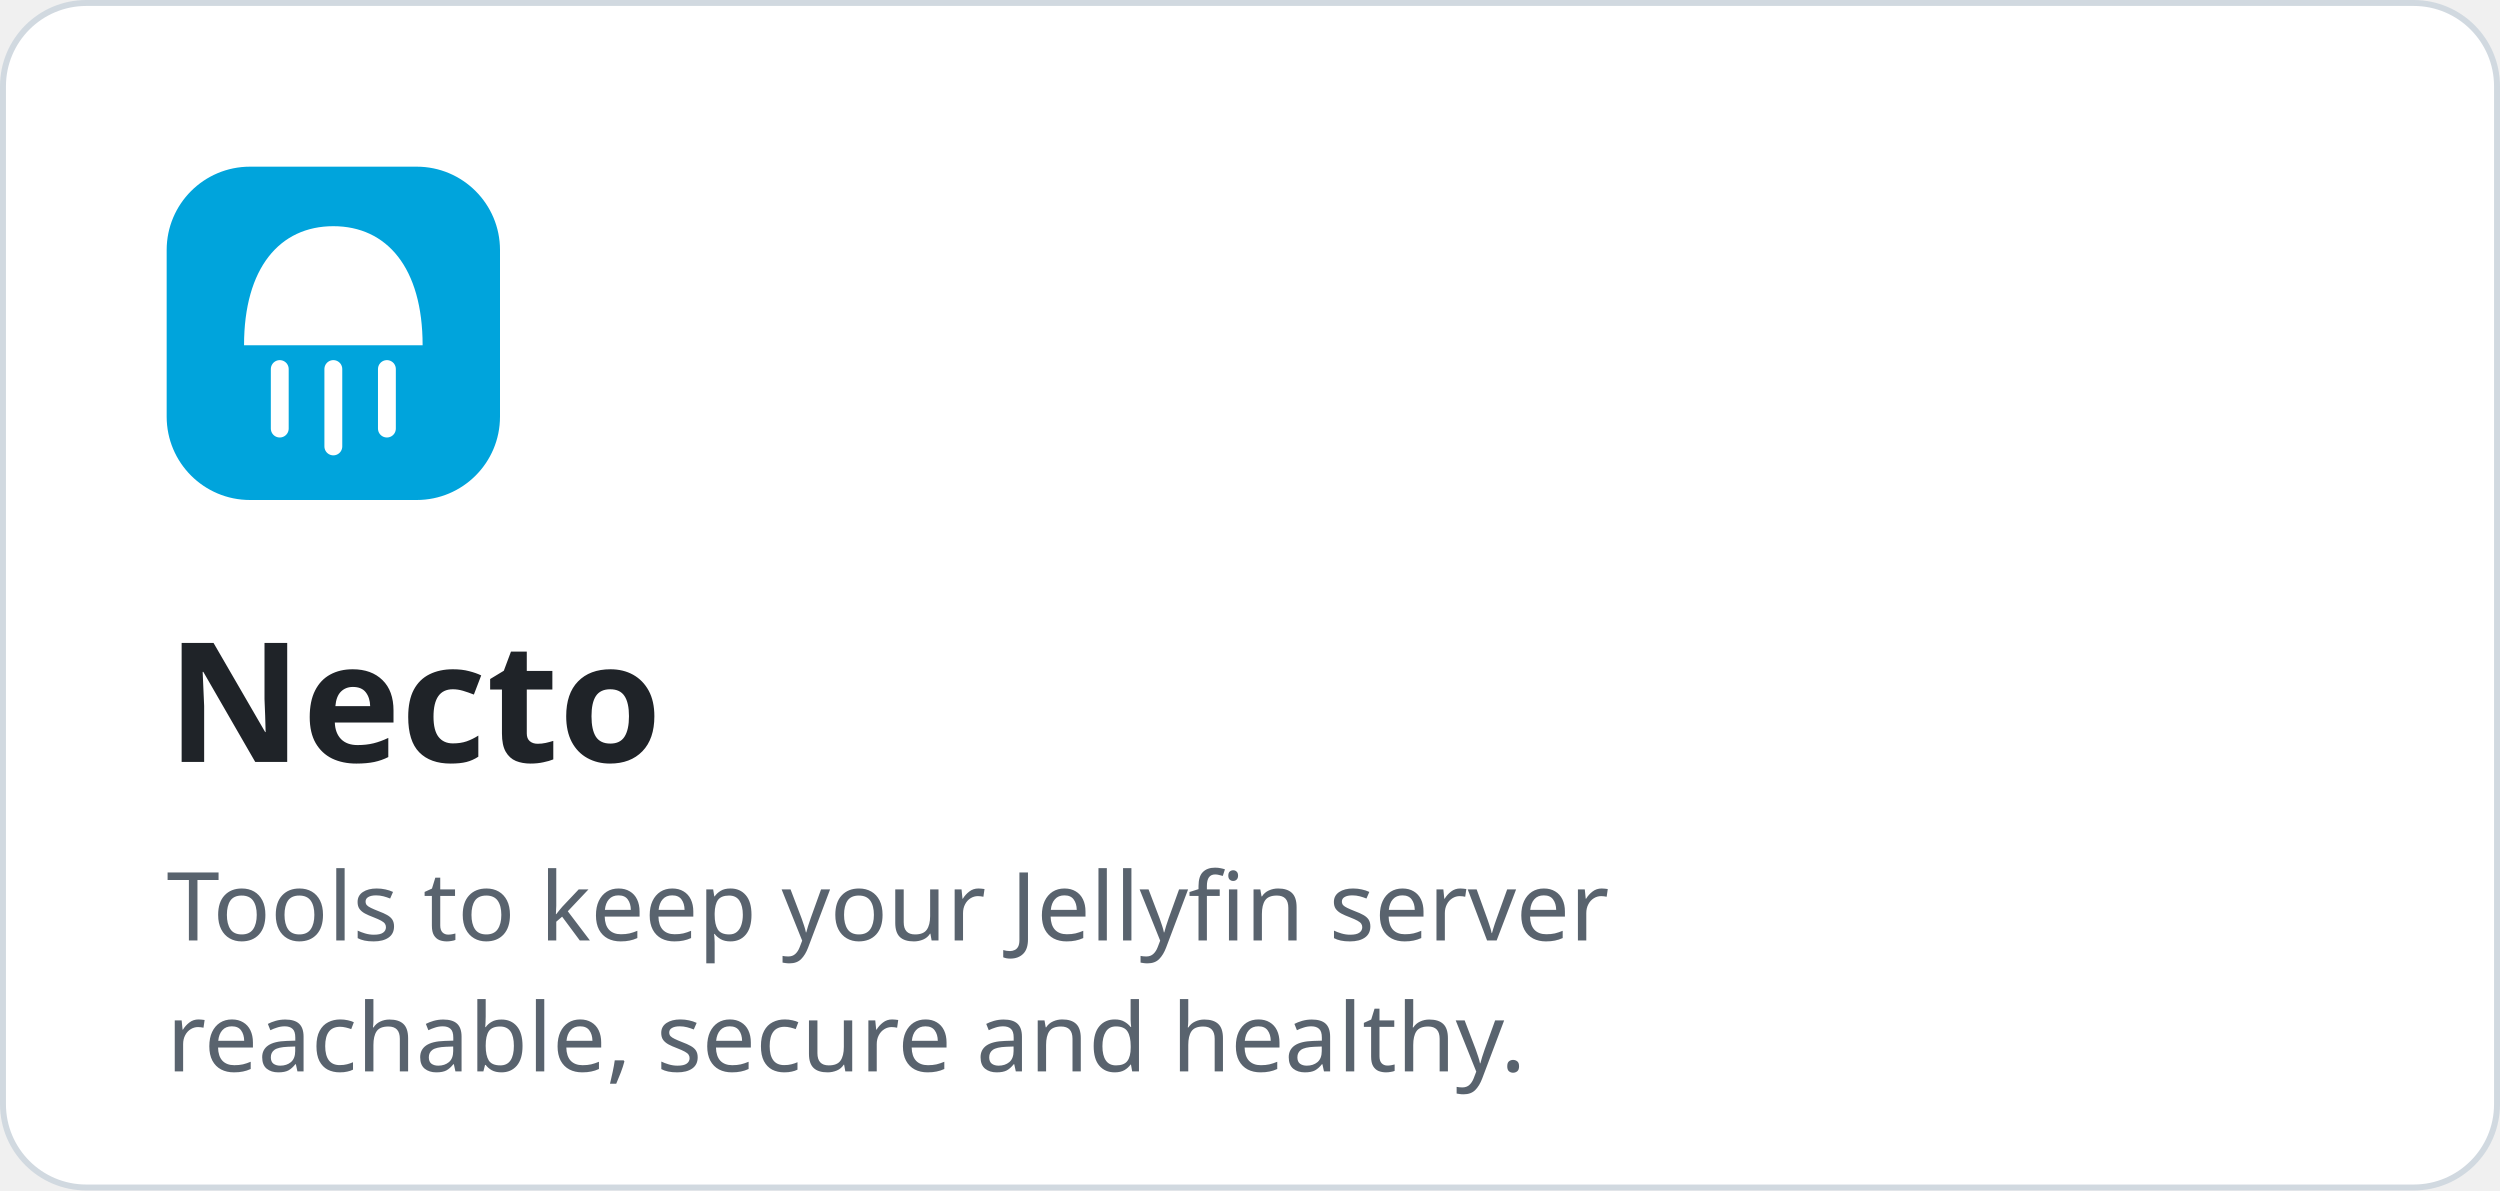
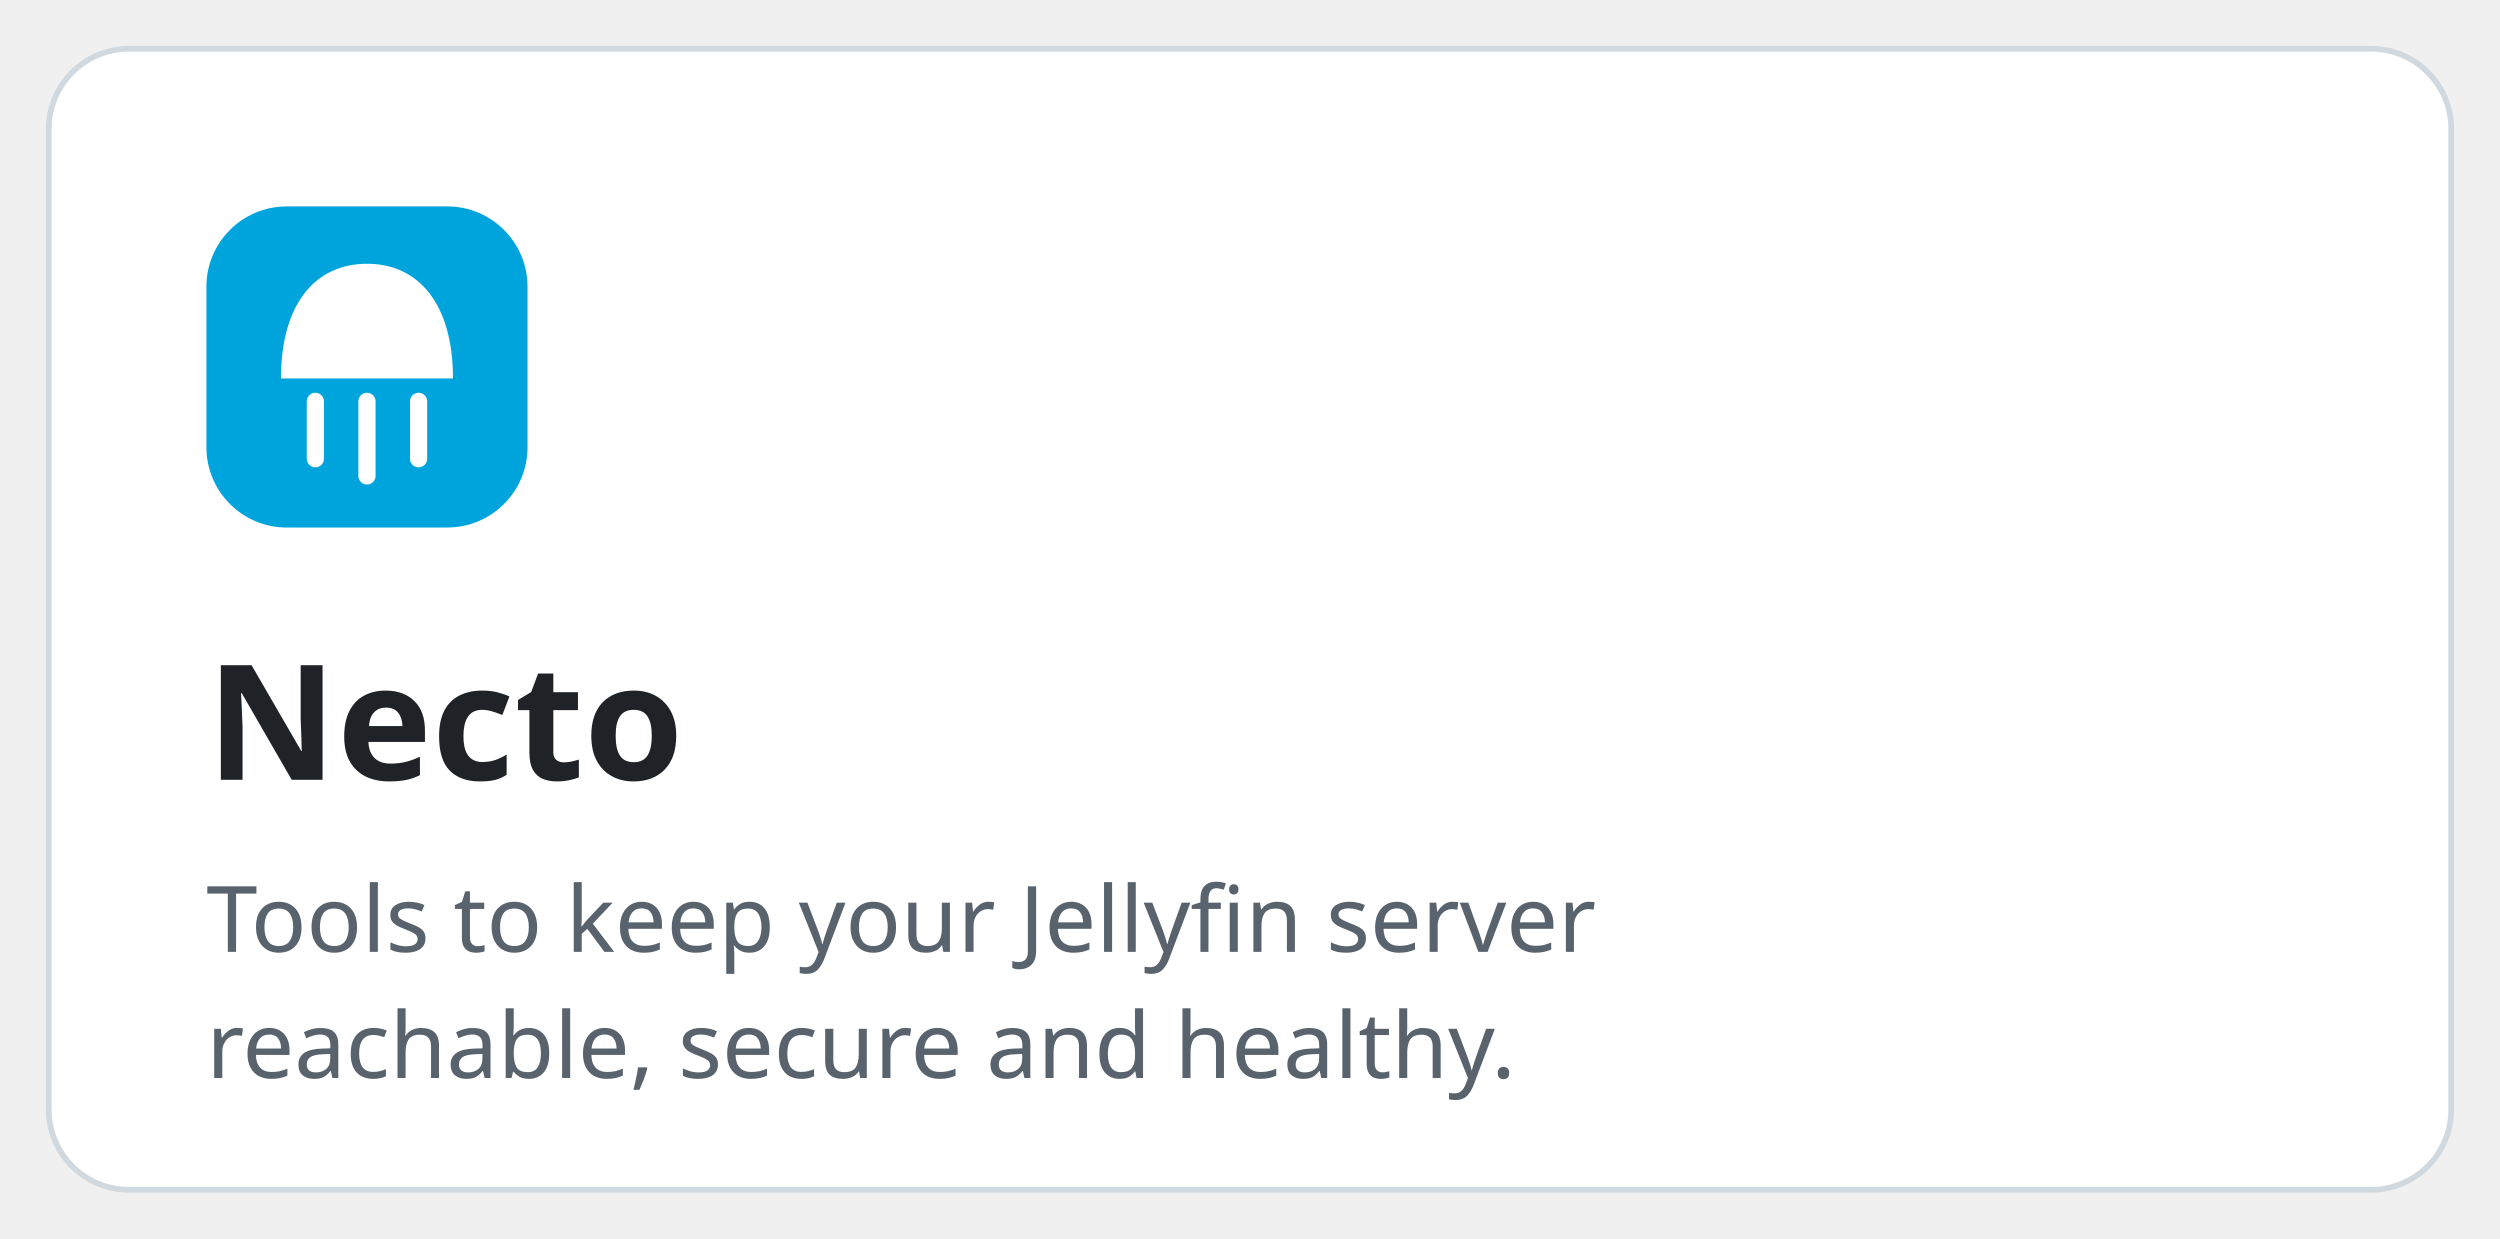
- <svg xmlns="http://www.w3.org/2000/svg" width="420" height="200" viewBox="0 0 420 200" role="img" aria-label="Necto: Tools to keep your Jellyfin server reachable, secure and healthy.">
+ <svg xmlns="http://www.w3.org/2000/svg" width="436" height="216" viewBox="0 0 436 216" role="img" aria-label="Necto: Tools to keep your Jellyfin server reachable, secure and healthy.">
  <style>
    .card { fill: #ffffff; stroke: #d1d9e0; }
    .name { fill: #1f2328; }
    .text { fill: #59636e; }
    @media (prefers-color-scheme: dark) {
      .card { fill: #151b23; stroke: #3d444d; }
      .name { fill: #f0f6fc; }
      .text { fill: #9198a1; }
    }
    text { font-family: -apple-system, BlinkMacSystemFont, "Segoe UI", "Noto Sans", Helvetica, Arial, sans-serif; }
  </style>
-   <rect class="card" x="0.5" y="0.5" width="419" height="199" rx="14" />
-   <rect x="28" y="28" width="56" height="56" rx="14" fill="#00A4DC" />
-   <path d="M41 58 C41 45 47 38 56 38 C65 38 71 45 71 58 Z" fill="#ffffff" />
-   <path d="M47 62 V72 M56 62 V75 M65 62 V72" stroke="#ffffff" stroke-width="3" stroke-linecap="round" fill="none" />
-   <text class="name" x="28" y="128" font-size="28" font-weight="600">Necto</text>
-   <text class="text" x="28" y="158" font-size="16">Tools to keep your Jellyfin server</text>
-   <text class="text" x="28" y="180" font-size="16">reachable, secure and healthy.</text>
+   <g transform="translate(8 8)">
+     <rect class="card" x="0.5" y="0.5" width="419" height="199" rx="14" />
+     <rect x="28" y="28" width="56" height="56" rx="14" fill="#00A4DC" />
+     <path d="M41 58 C41 45 47 38 56 38 C65 38 71 45 71 58 Z" fill="#ffffff" />
+     <path d="M47 62 V72 M56 62 V75 M65 62 V72" stroke="#ffffff" stroke-width="3" stroke-linecap="round" fill="none" />
+     <text class="name" x="28" y="128" font-size="28" font-weight="600">Necto</text>
+     <text class="text" x="28" y="158" font-size="16">Tools to keep your Jellyfin server</text>
+     <text class="text" x="28" y="180" font-size="16">reachable, secure and healthy.</text>
+   </g>
</svg>
